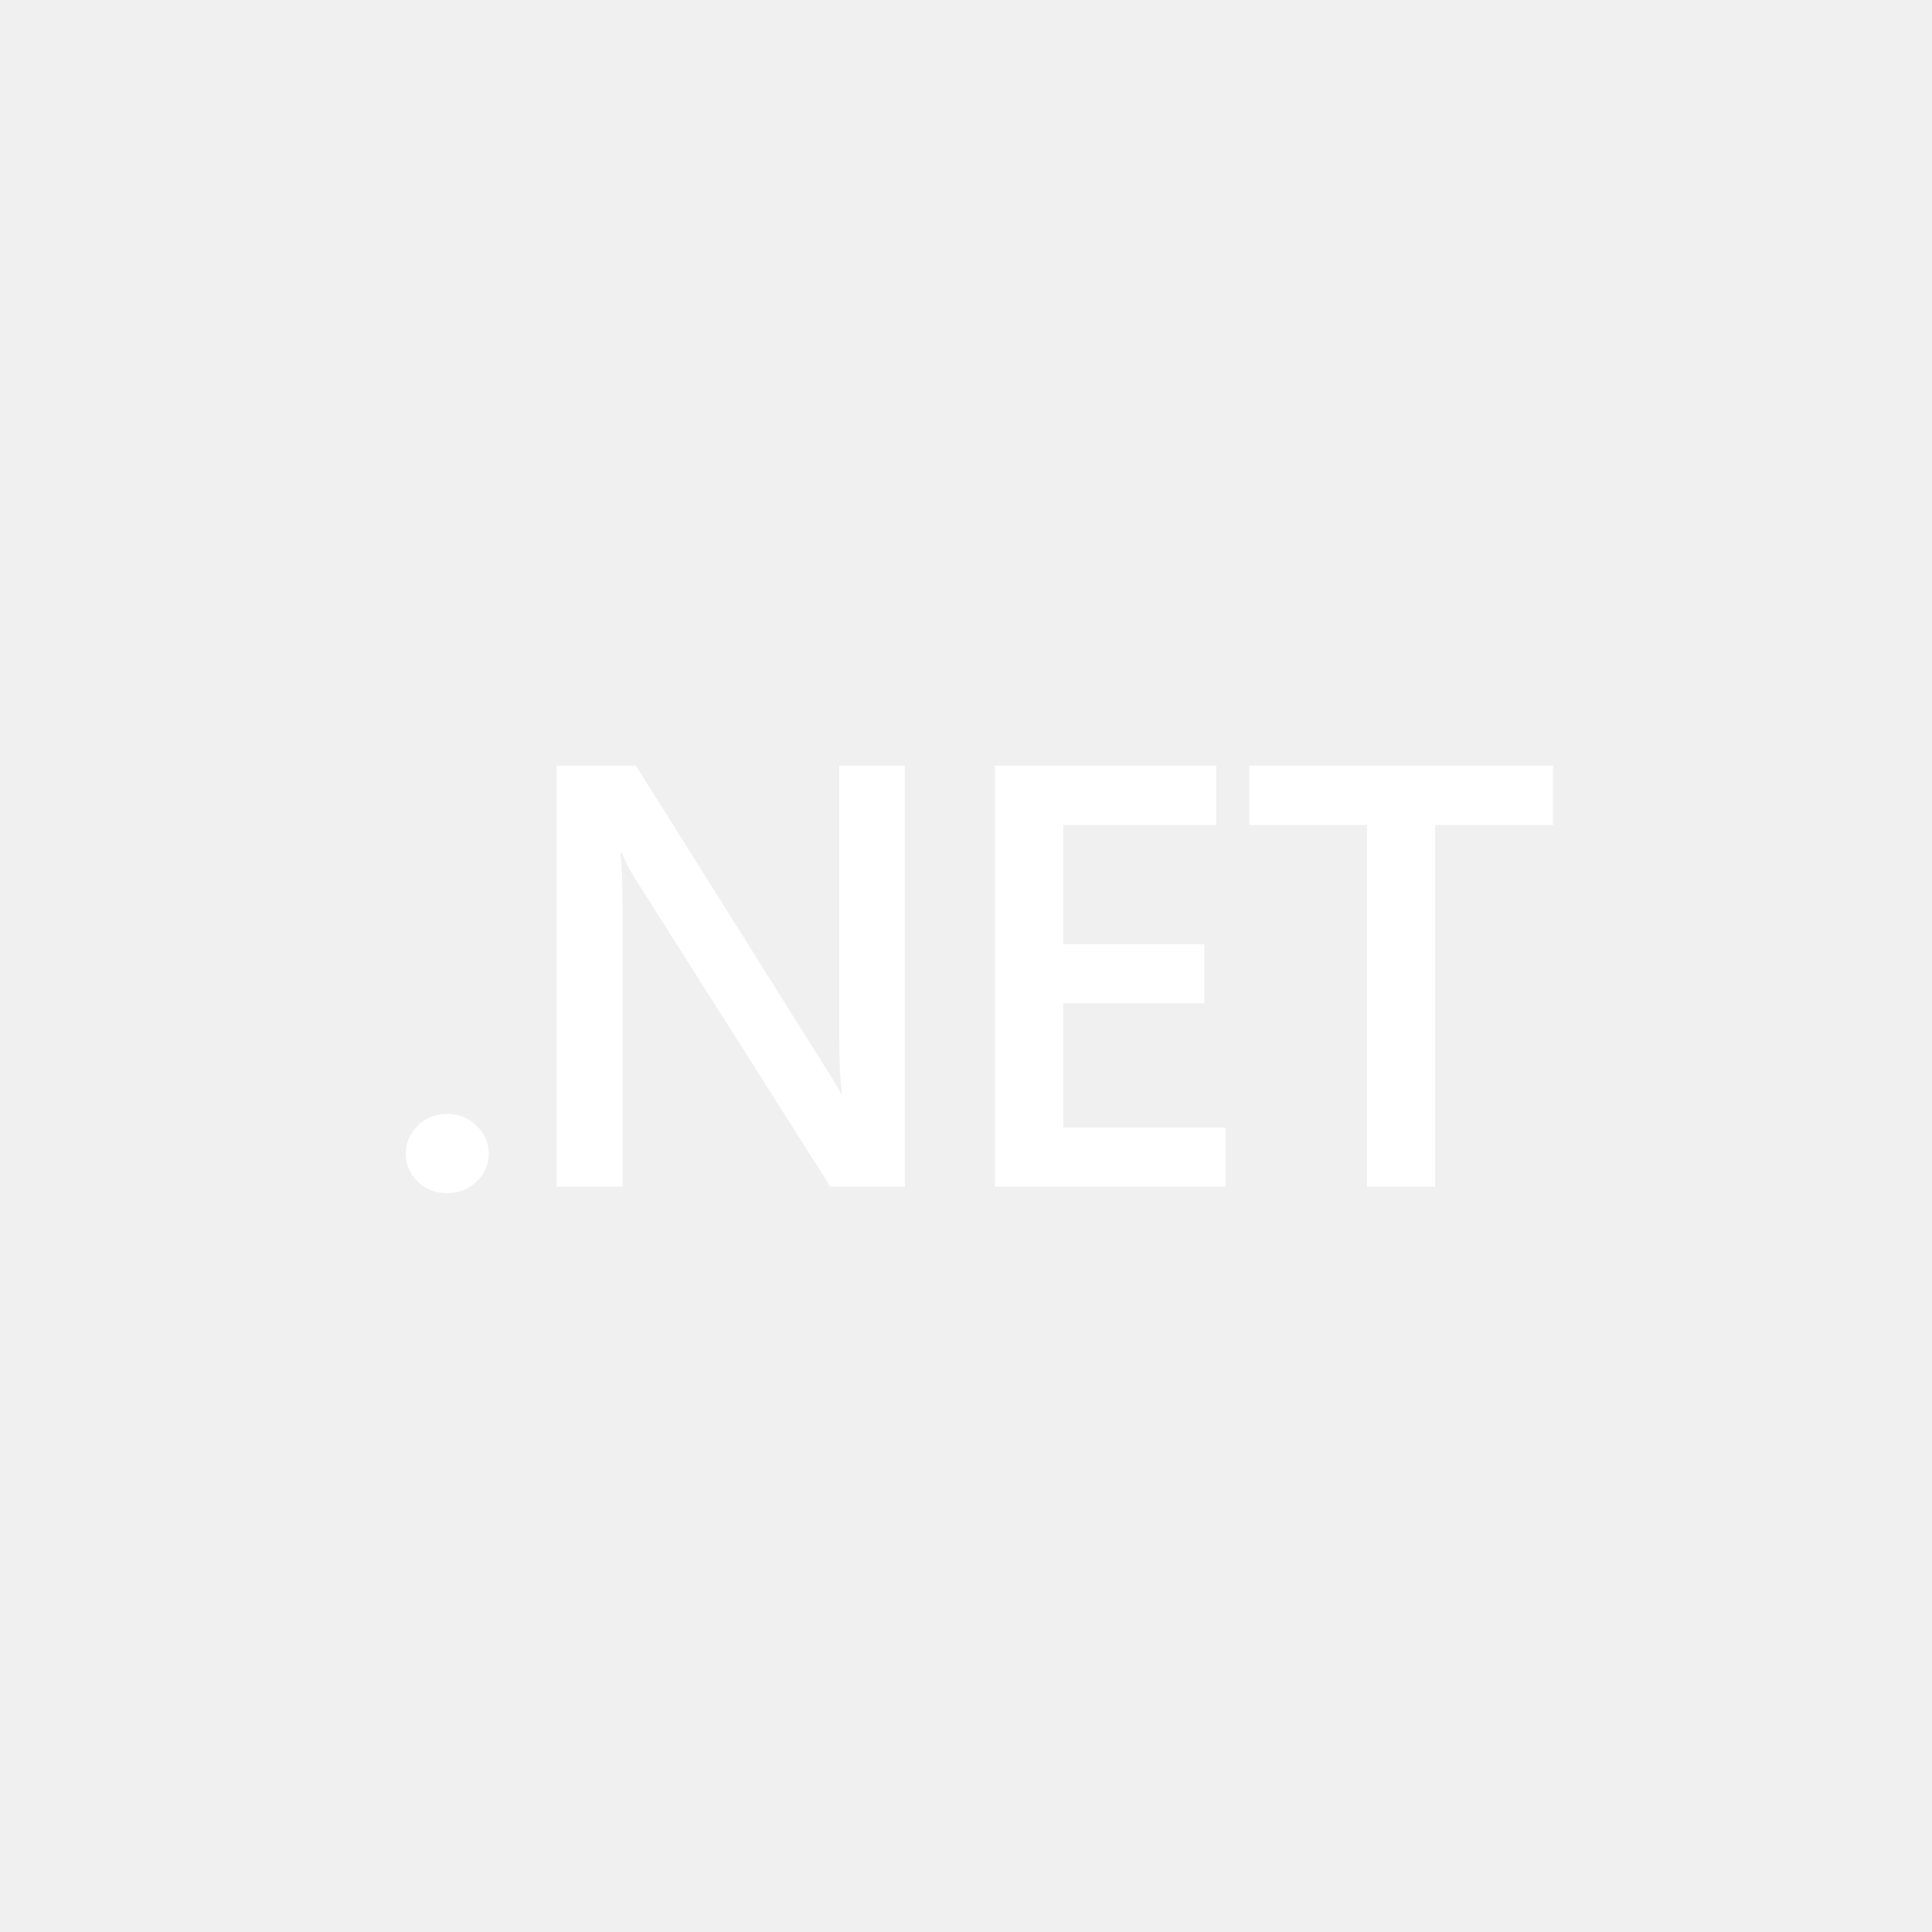
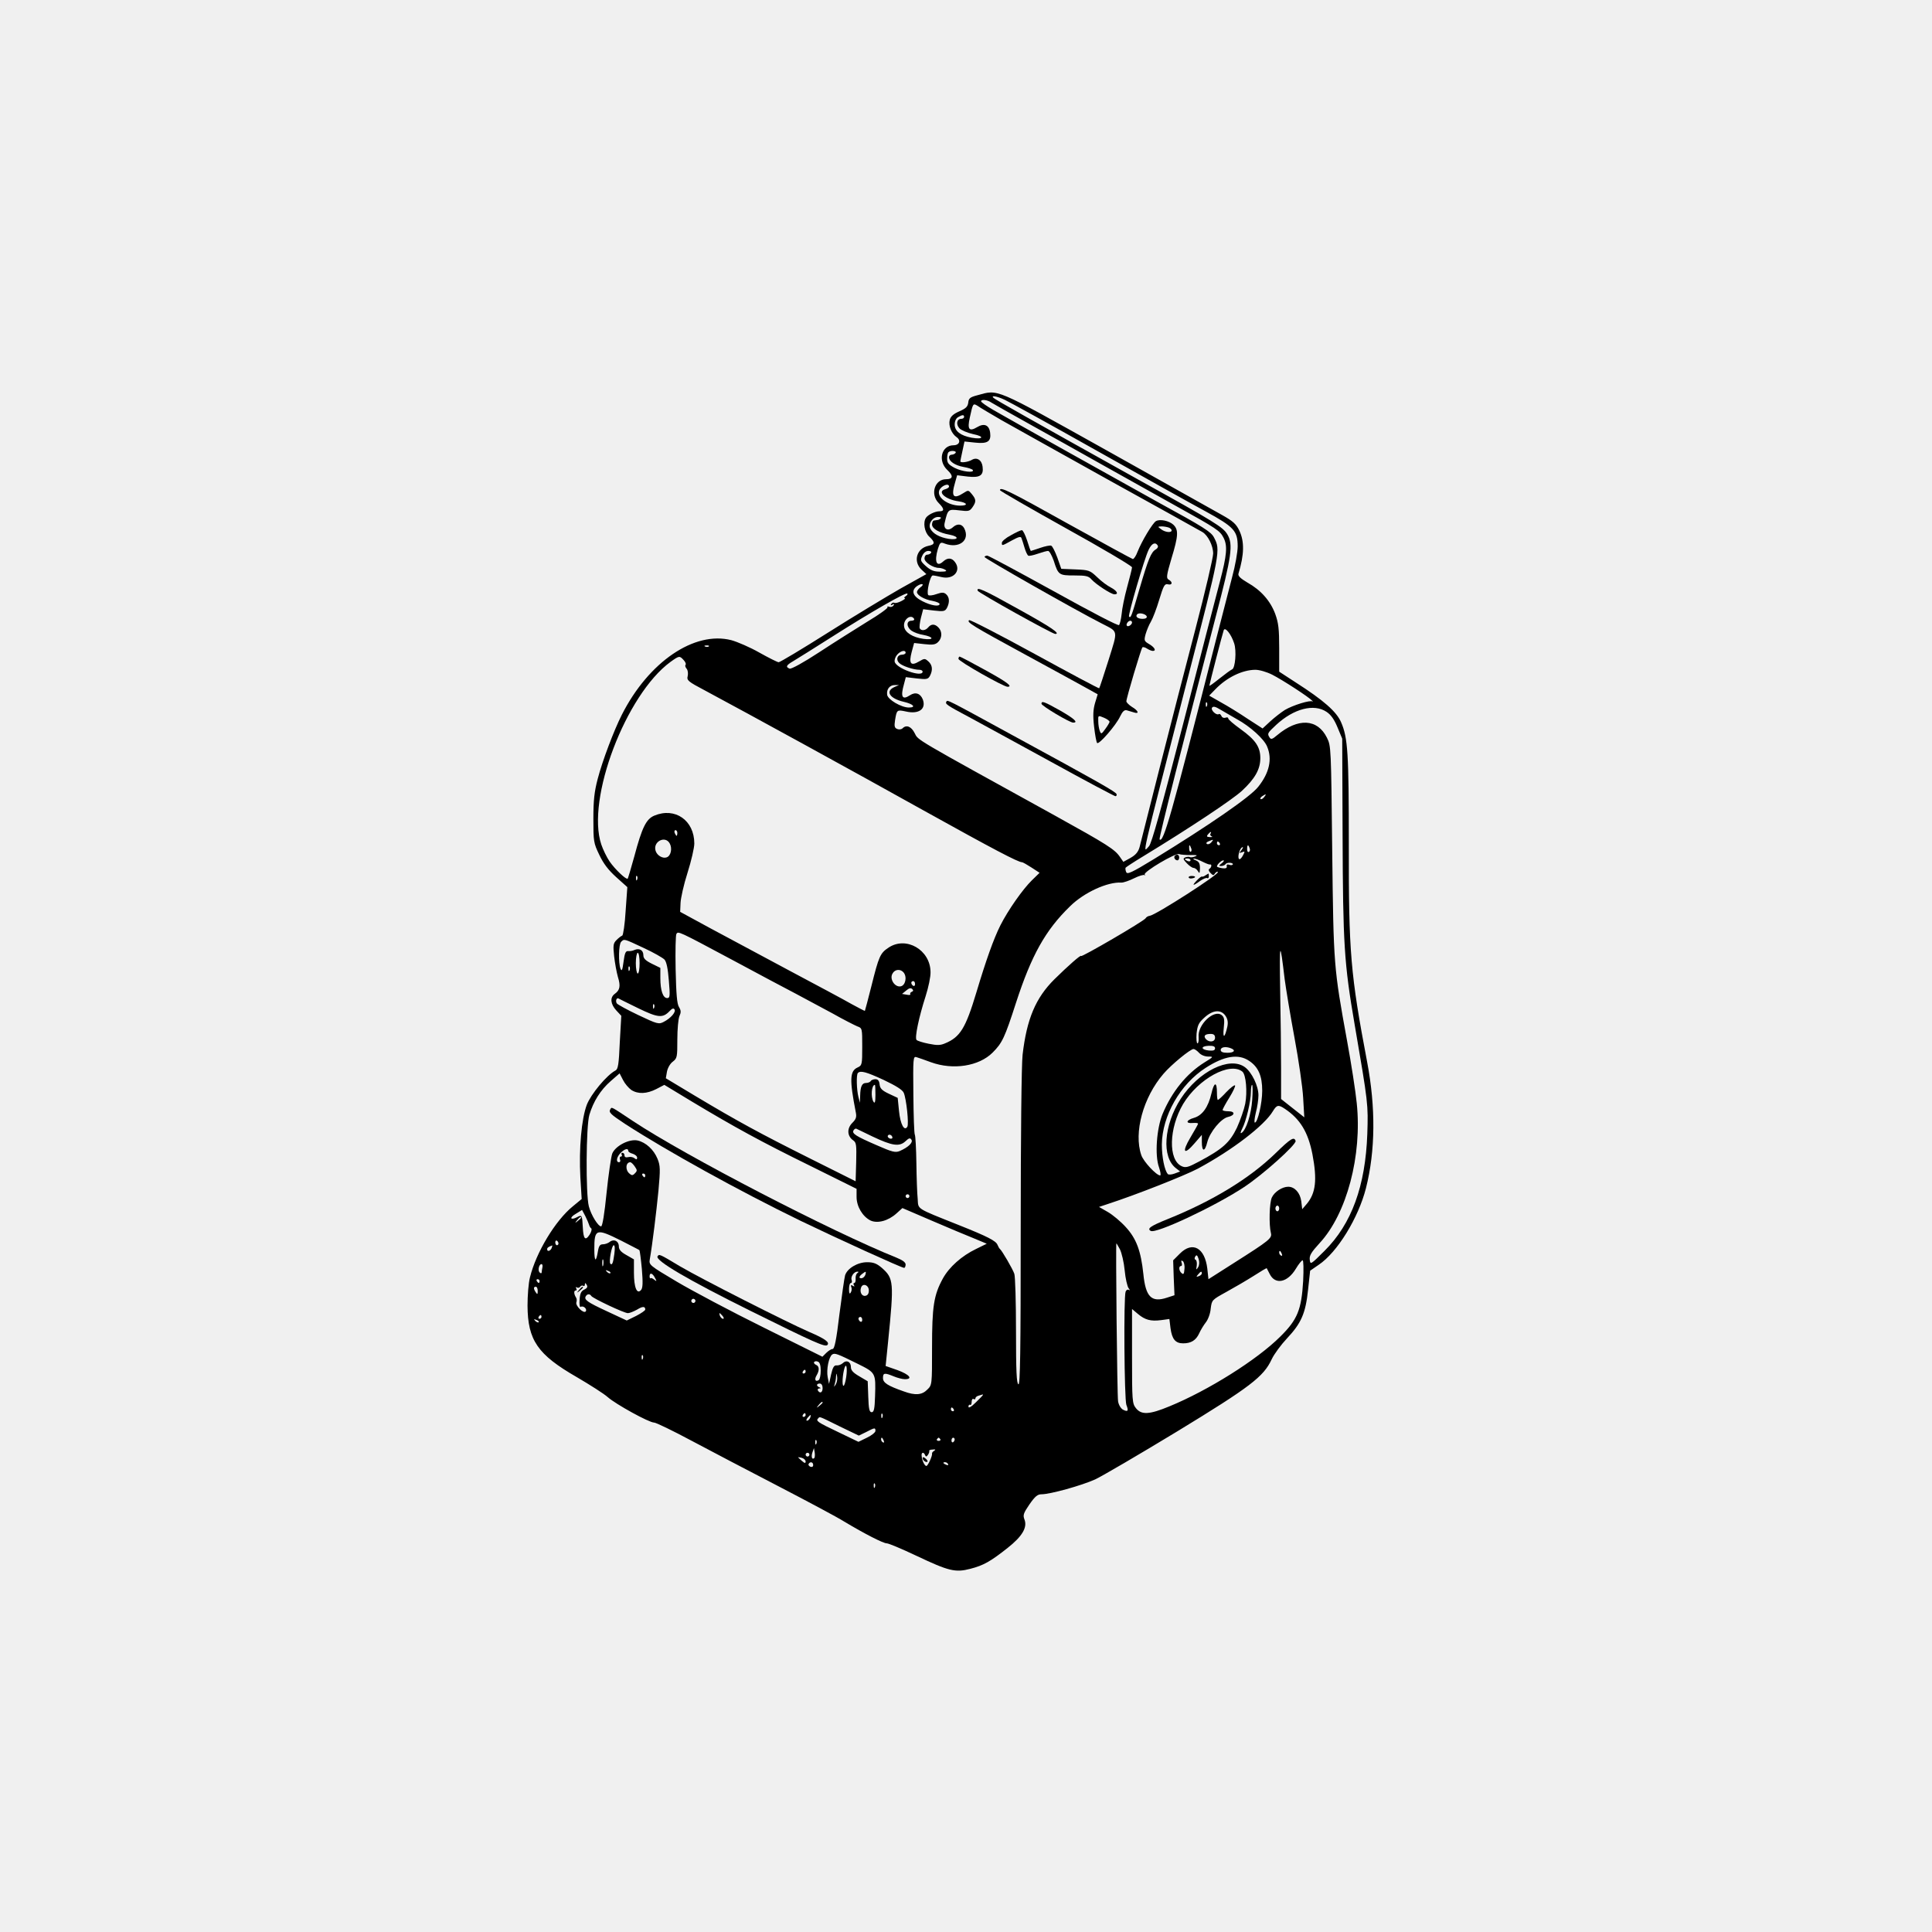
- <svg xmlns="http://www.w3.org/2000/svg" width="456" height="456" viewBox="0 0 456 456" version="1.1" xml:space="preserve" style="fill-rule:evenodd;clip-rule:evenodd;stroke-linejoin:round;stroke-miterlimit:2;">
-   <path d="m 105.5,281.609 c -2.703,0 -5.001,-0.9 -6.893,-2.702 -1.892,-1.848 -2.838,-4.042 -2.838,-6.582 0,-2.587 0.946,-4.804 2.838,-6.652 1.892,-1.848 4.19,-2.772 6.893,-2.772 2.748,0 5.068,0.924 6.96,2.772 1.937,1.848 2.906,4.064 2.906,6.652 0,2.54 -0.968,4.734 -2.906,6.582 -1.892,1.802 -4.212,2.702 -6.96,2.702 z" style="fill:#ffffff;fill-rule:nonzero;stroke-width:0.838" />
-   <path d="M 213.561,280.084 H 195.99 L 149.7,207.054 c -1.171,-1.848 -2.14,-3.765 -2.906,-5.751 h -0.406 c 0.361,2.125 0.541,6.675 0.541,13.65 v 65.132 h -15.543 v -99.36 h 18.719 l 44.737,71.298 c 1.892,2.957 3.109,4.989 3.649,6.098 h 0.27 c -0.45,-2.632 -0.676,-7.09 -0.676,-13.373 v -64.023 h 15.476 z" style="fill:#ffffff;fill-rule:nonzero;stroke-width:0.838" />
-   <path d="m 289.251,280.084 h -54.401 v -99.36 h 52.238 v 13.997 h -36.154 v 28.131 h 33.316 v 13.927 h -33.316 v 29.378 h 38.316 z" style="fill:#ffffff;fill-rule:nonzero;stroke-width:0.838" />
-   <path d="M 366.565,194.721 H 338.722 v 85.363 h -16.084 v -85.363 h -27.775 v -13.997 h 71.701 z" style="fill:#ffffff;fill-rule:nonzero;stroke-width:0.838" />
+ <svg xmlns="http://www.w3.org/2000/svg" version="1.0" width="1024pt" height="1024pt" viewBox="0 0 1024 1024" preserveAspectRatio="xMidYMid meet">
+   <g transform="translate(0,1024) scale(0.1,-0.1)" fill="#000000" stroke="none">
+     <path d="M5180 8145 c-38 -10 -46 -16 -48 -39 -3 -22 -13 -31 -47 -46 -32 -14 -46 -27 -51 -45 -8 -31 9 -73 36 -92 25 -17 15 -43 -16 -43 -64 0 -85 -82 -33 -131 33 -31 31 -49 -7 -49 -60 0 -85 -80 -39 -126 30 -30 32 -44 4 -44 -23 0 -60 -18 -71 -34 -17 -25 -8 -77 17 -100 32 -30 32 -42 -4 -49 -63 -13 -83 -83 -36 -127 l25 -23 -138 -77 c-75 -43 -249 -148 -385 -234 -136 -86 -253 -156 -260 -156 -6 0 -52 23 -102 51 -49 28 -116 57 -149 66 -196 50 -438 -115 -580 -395 -42 -83 -103 -244 -128 -340 -18 -69 -23 -113 -23 -212 0 -119 1 -128 31 -190 22 -47 48 -81 90 -119 l59 -53 -9 -126 c-4 -70 -13 -129 -18 -131 -6 -2 -19 -12 -30 -23 -18 -18 -19 -28 -13 -86 4 -36 13 -85 20 -110 15 -48 11 -70 -17 -90 -26 -19 -22 -54 8 -87 l27 -29 -8 -140 c-5 -117 -9 -143 -23 -150 -46 -24 -130 -125 -152 -182 -28 -75 -42 -231 -34 -384 l7 -115 -46 -38 c-94 -76 -196 -246 -228 -377 -8 -30 -13 -98 -13 -150 1 -184 54 -260 261 -379 70 -41 144 -88 164 -106 43 -38 219 -135 246 -135 10 0 99 -43 198 -96 99 -53 306 -161 460 -241 154 -80 312 -164 350 -188 107 -64 206 -115 225 -115 10 0 79 -29 155 -65 173 -82 208 -91 288 -70 70 18 107 39 198 111 77 61 105 108 89 150 -9 23 -6 33 26 80 30 43 43 54 64 54 46 0 212 46 285 79 38 18 233 132 434 254 389 237 458 290 501 382 13 28 50 78 82 112 75 80 98 132 111 257 l11 101 45 31 c99 66 211 249 251 407 50 198 52 427 6 669 -88 464 -98 581 -97 1153 0 482 -5 565 -41 647 -24 56 -92 116 -242 212 l-86 56 0 125 c0 102 -4 134 -21 181 -26 70 -77 127 -147 166 -37 22 -51 35 -48 47 31 102 32 171 5 228 -17 36 -34 51 -93 84 -39 22 -316 177 -616 345 -597 333 -566 320 -680 289z m145 -24 c22 -10 240 -130 485 -268 245 -138 505 -283 579 -323 152 -83 171 -104 171 -186 0 -29 -13 -103 -30 -165 -16 -63 -55 -213 -86 -334 -238 -937 -278 -1075 -298 -1054 -5 5 130 537 296 1174 87 331 95 389 63 443 -23 38 -60 62 -470 289 -583 325 -760 425 -769 434 -16 15 16 10 59 -10z m-70 -15 c11 -7 101 -58 200 -113 99 -55 275 -153 390 -218 116 -65 291 -163 390 -218 215 -119 231 -130 250 -167 22 -43 18 -91 -20 -235 -19 -71 -107 -411 -195 -755 -117 -453 -166 -630 -180 -645 -33 -33 -53 -116 201 874 179 695 179 694 143 763 -15 29 -54 54 -294 185 -204 113 -798 445 -875 490 -36 21 -65 41 -65 46 0 12 34 8 55 -7z m55 -94 c58 -33 317 -177 575 -321 259 -143 478 -265 488 -271 29 -17 57 -72 57 -114 0 -21 -42 -201 -94 -400 -52 -198 -138 -532 -191 -741 -53 -209 -100 -396 -105 -415 -7 -25 -20 -41 -48 -57 l-38 -21 -18 26 c-27 40 -66 65 -346 220 -754 416 -722 397 -742 436 -18 36 -44 46 -64 26 -6 -6 -19 -8 -28 -4 -15 6 -17 14 -12 47 9 55 10 56 57 46 69 -16 109 13 90 64 -13 32 -39 41 -68 22 -41 -27 -51 -9 -32 58 l10 38 59 -7 c52 -6 59 -4 69 14 16 31 13 57 -8 76 -19 17 -21 17 -50 0 -44 -26 -55 -11 -39 50 l13 48 54 -6 c43 -5 58 -3 72 10 23 21 24 57 3 78 -19 20 -38 20 -54 1 -14 -17 -36 -20 -45 -6 -3 6 0 31 6 56 l12 46 57 -7 c52 -6 59 -4 69 14 15 29 14 57 -5 73 -12 10 -22 10 -51 0 -19 -7 -39 -9 -43 -5 -11 12 10 104 24 104 6 0 28 -4 48 -9 61 -14 103 33 71 78 -17 25 -40 27 -64 5 -35 -32 -48 -1 -28 67 11 34 14 37 36 28 77 -29 137 18 103 82 -13 23 -37 25 -60 4 -26 -23 -51 -9 -43 24 17 72 18 73 77 66 49 -6 55 -5 70 16 21 30 20 42 -3 70 -18 22 -19 22 -44 6 -54 -35 -67 -19 -45 55 l11 39 57 -7 c64 -7 84 6 78 52 -4 36 -31 53 -58 36 -19 -11 -60 -17 -60 -7 0 2 5 27 11 54 l11 51 57 -6 c65 -7 85 6 79 52 -5 41 -31 53 -69 30 -42 -25 -53 -12 -39 50 17 78 17 78 43 62 12 -9 69 -42 127 -76z m-200 18 c0 -5 -7 -10 -15 -10 -24 0 -29 -29 -10 -50 9 -10 42 -24 73 -31 62 -12 54 -30 -8 -19 -59 11 -90 35 -90 70 0 17 7 33 18 39 22 13 32 14 32 1z m-45 -190 c-3 -5 -13 -10 -21 -10 -8 0 -14 -6 -14 -13 0 -23 33 -44 77 -52 24 -4 45 -11 49 -16 10 -17 -57 -9 -96 11 -32 17 -40 26 -40 49 0 15 3 31 7 34 10 11 45 8 38 -3z m-35 -179 c0 -5 -9 -11 -20 -14 -46 -12 1 -55 70 -64 47 -7 54 -23 10 -23 -65 0 -125 43 -112 80 9 25 52 43 52 21z m-44 -168 c-4 -5 -12 -9 -17 -9 -5 -1 -13 -2 -19 -3 -5 0 -10 -10 -10 -21 0 -22 37 -44 93 -54 53 -10 48 -30 -5 -22 -48 8 -83 27 -97 54 -13 25 12 62 41 62 12 0 18 -3 14 -7z m-51 -183 c-3 -5 -13 -10 -21 -10 -8 0 -14 -9 -14 -20 0 -20 45 -50 77 -50 10 0 25 -5 33 -10 11 -7 4 -10 -27 -10 -33 0 -50 7 -75 29 -29 26 -31 31 -20 55 7 16 20 26 32 26 12 0 18 -4 15 -10z m-58 -184 c-9 -7 -17 -18 -17 -24 0 -17 40 -40 83 -47 20 -4 37 -11 37 -16 0 -16 -45 -9 -90 14 -53 26 -63 57 -29 81 27 18 42 10 16 -8z m-77 -46 c-8 -6 -10 -10 -5 -10 6 -1 -2 -8 -18 -16 -15 -8 -32 -12 -37 -9 -5 3 -12 0 -16 -6 -5 -8 -3 -9 6 -4 9 6 11 4 6 -4 -5 -7 -15 -10 -23 -7 -8 3 -12 2 -9 -3 3 -4 -45 -39 -107 -76 -61 -38 -176 -110 -255 -162 -84 -55 -148 -90 -157 -87 -22 9 -18 18 18 39 17 10 113 70 212 133 198 126 386 234 394 226 3 -3 -1 -9 -9 -14z m45 -120 c3 -5 -3 -10 -14 -10 -29 0 -27 -35 2 -54 12 -8 39 -18 60 -21 58 -11 59 -29 1 -21 -57 8 -98 34 -102 65 -6 37 36 69 53 41z m1696 -129 c14 -40 6 -134 -11 -139 -7 -3 -36 -24 -66 -48 -30 -24 -54 -42 -54 -38 0 7 69 274 76 294 7 19 39 -20 55 -69z m-2784 -17 c-3 -3 -12 -4 -19 -1 -8 3 -5 6 6 6 11 1 17 -2 13 -5z m1043 -34 c0 -5 -9 -10 -19 -10 -25 0 -34 -26 -15 -44 15 -16 76 -36 107 -36 9 0 17 -4 17 -10 0 -33 -142 18 -148 53 -2 10 4 27 14 38 18 20 44 26 44 9z m-1177 -38 c10 -10 14 -22 11 -25 -4 -4 -2 -13 5 -21 7 -8 9 -25 6 -39 -6 -23 1 -29 92 -77 237 -127 790 -430 1159 -636 369 -205 500 -274 521 -274 4 0 27 -13 50 -28 l43 -28 -41 -40 c-49 -48 -126 -158 -167 -239 -36 -72 -76 -185 -127 -355 -57 -190 -86 -237 -166 -270 -25 -11 -43 -11 -87 -2 -31 6 -59 15 -64 20 -11 11 12 120 48 232 15 47 27 104 26 128 -1 118 -130 192 -223 129 -44 -29 -51 -46 -90 -202 -18 -72 -34 -131 -35 -133 0 -1 -32 15 -70 36 -38 22 -186 101 -329 177 -143 77 -332 178 -420 225 l-160 87 2 47 c1 25 17 98 37 160 20 63 36 133 36 155 0 123 -102 194 -212 148 -43 -18 -65 -62 -106 -216 -17 -62 -33 -115 -35 -118 -8 -7 -67 49 -96 91 -15 22 -35 63 -44 90 -81 240 130 795 367 968 46 33 48 33 69 10z m3120 -78 c55 -28 195 -119 212 -138 6 -6 6 -8 2 -4 -12 9 -105 -20 -147 -45 -19 -12 -54 -39 -77 -60 l-41 -38 -79 51 c-43 29 -106 68 -141 87 l-63 36 33 34 c60 62 141 102 211 103 22 0 60 -11 90 -26z m-1999 -64 c-54 -22 -31 -62 47 -80 51 -12 66 -30 26 -30 -40 0 -112 42 -115 68 -4 29 14 52 42 51 l21 0 -21 -9z m1653 -102 c-3 -8 -6 -5 -6 6 -1 11 2 17 5 13 3 -3 4 -12 1 -19z m159 -70 c70 -38 144 -105 160 -145 28 -66 12 -139 -47 -213 -41 -53 -262 -205 -554 -384 -118 -72 -141 -82 -146 -68 -4 9 -5 20 -3 23 2 3 43 30 91 59 253 154 472 300 525 348 70 65 98 115 98 174 0 59 -26 97 -104 153 -36 26 -66 51 -66 57 0 6 -7 7 -15 4 -9 -3 -18 1 -21 9 -4 8 -9 13 -14 10 -13 -8 -44 21 -36 34 6 9 18 6 44 -10 21 -12 60 -35 88 -51z m475 39 c24 -16 41 -41 58 -82 l25 -60 2 -510 c2 -578 8 -680 64 -1006 72 -419 72 -422 67 -579 -10 -276 -83 -477 -227 -620 -73 -73 -75 -74 -78 -47 -3 22 8 40 52 88 144 155 226 464 197 742 -6 61 -29 210 -51 329 -71 390 -72 398 -79 1008 -6 548 -6 556 -28 600 -50 101 -153 106 -263 14 -26 -22 -33 -25 -41 -13 -13 21 -12 23 35 67 93 86 200 114 267 69z m-331 -452 c-7 -9 -15 -13 -19 -10 -3 3 1 10 9 15 21 14 24 12 10 -5z m-3110 -190 c0 -8 -2 -15 -4 -15 -2 0 -6 7 -10 15 -3 8 -1 15 4 15 6 0 10 -7 10 -15z m2826 -4 c-4 -5 0 -11 6 -14 7 -3 3 -4 -9 -4 -17 1 -19 4 -11 14 12 15 22 18 14 4z m-2866 -52 c14 -26 6 -65 -16 -73 -21 -8 -51 9 -59 34 -16 49 51 84 75 39z m2870 6 c-7 -8 -17 -12 -23 -8 -6 4 -3 9 9 14 27 11 28 11 14 -6z m45 -5 c3 -5 1 -10 -4 -10 -6 0 -11 5 -11 10 0 6 2 10 4 10 3 0 8 -4 11 -10z m-152 -25 c4 -8 3 -16 -1 -19 -4 -3 -9 4 -9 15 -2 23 3 25 10 4z m310 0 c4 -8 2 -17 -3 -20 -6 -4 -10 3 -10 14 0 25 6 27 13 6z m-44 -12 c-12 -15 -12 -16 4 -10 15 6 16 4 7 -13 -15 -29 -27 -32 -26 -7 2 23 13 47 23 47 3 0 -1 -8 -8 -17z m-269 -25 c33 1 40 -1 25 -7 -11 -5 -24 -6 -28 -4 -4 3 -15 2 -24 -1 -14 -6 -13 -10 7 -31 13 -14 29 -25 36 -25 7 0 18 -8 23 -17 9 -15 10 -12 11 15 0 25 -5 35 -22 42 -13 5 -17 9 -10 9 7 1 27 -7 45 -16 18 -9 35 -16 40 -15 11 3 9 -16 -3 -23 -6 -4 -4 -12 6 -22 13 -14 17 -14 24 -2 5 7 12 11 15 7 10 -10 -328 -227 -361 -232 -9 -1 -19 -7 -22 -13 -10 -16 -342 -209 -342 -200 0 9 -71 -54 -141 -123 -100 -99 -147 -211 -169 -400 -6 -49 -10 -441 -10 -918 0 -663 -3 -833 -12 -829 -10 3 -13 69 -13 283 0 153 -4 290 -9 303 -9 26 -65 122 -76 131 -4 3 -9 13 -13 22 -8 21 -52 44 -208 106 -228 91 -211 81 -215 137 -3 28 -6 113 -7 190 -1 77 -5 145 -8 150 -4 6 -7 102 -8 214 -2 193 -1 203 16 198 10 -3 45 -15 77 -27 118 -43 255 -21 327 51 51 51 64 78 124 264 82 252 156 385 287 512 74 73 199 130 272 125 11 0 41 10 67 23 26 13 51 20 55 17 4 -4 5 -2 1 3 -7 14 164 116 183 108 8 -3 35 -5 60 -5z m0 -28 c0 -5 -7 -7 -15 -4 -8 4 -15 8 -15 10 0 2 7 4 15 4 8 0 15 -4 15 -10z m166 -15 c-17 -13 -17 -15 -4 -15 9 0 19 4 23 9 3 6 14 9 25 8 10 -1 17 -5 14 -9 -3 -4 -11 -5 -20 -1 -9 3 -14 0 -12 -8 2 -10 -5 -13 -22 -11 -14 2 -27 6 -29 8 -6 6 21 34 33 34 6 0 2 -7 -8 -15z m-3099 -87 c-3 -8 -6 -5 -6 6 -1 11 2 17 5 13 3 -3 4 -12 1 -19z m503 -425 c140 -75 293 -157 340 -181 47 -25 133 -71 192 -103 58 -33 118 -63 132 -69 26 -9 26 -11 26 -108 0 -95 -1 -99 -25 -110 -41 -19 -43 -64 -9 -238 5 -25 1 -36 -19 -56 -29 -29 -27 -70 5 -92 17 -12 18 -24 16 -115 l-3 -102 -240 120 c-264 132 -384 197 -613 334 l-153 92 6 35 c4 20 17 43 31 53 23 18 24 24 24 117 0 55 5 110 11 124 9 20 9 30 -2 48 -11 17 -15 69 -18 200 -2 97 0 182 4 188 10 15 7 17 295 -137z m-469 63 c52 -24 101 -52 111 -62 11 -13 18 -48 23 -111 7 -83 6 -93 -9 -93 -22 0 -36 40 -36 106 l0 54 -45 22 c-34 17 -45 28 -45 45 0 27 -21 39 -47 28 -10 -5 -25 -7 -34 -6 -13 1 -18 -11 -24 -56 -6 -44 -9 -53 -16 -38 -12 31 -10 130 3 143 17 17 14 17 119 -32z m3398 -166 c7 -52 30 -192 52 -310 22 -118 43 -262 46 -319 l6 -103 -61 48 -62 49 0 161 c0 88 -2 277 -5 420 -4 258 -1 265 24 54z m-3419 85 c0 -30 -4 -55 -10 -55 -5 0 -10 25 -10 55 0 30 5 55 10 55 6 0 10 -25 10 -55z m-53 -37 c-3 -8 -6 -5 -6 6 -1 11 2 17 5 13 3 -3 4 -12 1 -19z m1452 -12 c20 -24 10 -70 -16 -74 -31 -5 -59 39 -43 67 12 24 42 27 59 7z m61 -62 c0 -8 -4 -12 -10 -9 -5 3 -10 10 -10 16 0 5 5 9 10 9 6 0 10 -7 10 -16z m-18 -41 c-6 -3 -10 -8 -7 -12 2 -5 -7 -6 -20 -3 l-24 4 22 18 c15 13 25 15 32 8 7 -7 6 -12 -3 -15z m-1449 -87 c105 -51 130 -53 166 -15 13 14 21 17 26 9 9 -14 -20 -47 -57 -66 -26 -14 -34 -12 -135 36 -59 28 -110 56 -114 62 -8 13 -1 31 9 26 4 -2 51 -26 105 -52z m84 2 c-3 -8 -6 -5 -6 6 -1 11 2 17 5 13 3 -3 4 -12 1 -19z m3029 -43 c11 -17 14 -34 9 -57 -13 -60 -25 -65 -19 -8 5 45 3 58 -10 69 -41 34 -130 -51 -123 -116 1 -18 -1 -33 -6 -33 -5 0 -7 23 -5 52 5 44 11 57 42 85 45 41 88 44 112 8z m-56 -115 c0 -23 -31 -27 -49 -7 -14 17 -4 27 26 27 16 0 23 -6 23 -20z m0 -56 c0 -11 -9 -14 -32 -12 -43 4 -46 23 -3 25 25 1 35 -3 35 -13z m84 0 c28 -11 17 -24 -19 -24 -24 0 -35 5 -35 15 0 15 26 20 54 9z m-169 -24 c11 -12 31 -20 49 -20 29 0 29 -1 -20 -31 -96 -60 -173 -156 -222 -273 -32 -78 -42 -220 -19 -283 8 -24 11 -43 6 -43 -20 0 -89 74 -100 108 -41 119 10 306 118 431 41 48 142 131 159 131 6 0 19 -9 29 -20z m266 -43 c48 -32 69 -79 69 -158 0 -66 -24 -169 -39 -169 -4 0 -2 23 5 52 8 29 14 71 14 93 0 49 -35 122 -72 149 -81 59 -245 -22 -340 -168 -90 -140 -102 -309 -25 -368 l22 -17 -29 -11 c-16 -6 -32 -7 -36 -3 -18 19 -32 92 -32 157 2 153 98 320 232 406 99 64 174 76 231 37z m-36 -57 c19 -16 27 -107 15 -170 -6 -30 -26 -87 -44 -127 -38 -79 -76 -113 -200 -179 -58 -31 -72 -35 -93 -25 -72 33 -68 201 8 330 80 133 248 225 314 171z m-1901 -44 c65 -31 99 -52 106 -68 14 -32 28 -165 19 -180 -16 -26 -37 13 -44 83 l-7 70 -47 22 c-36 17 -47 28 -49 50 -2 19 -9 27 -22 27 -10 0 -22 -4 -25 -10 -3 -5 -14 -10 -25 -10 -21 0 -30 -18 -31 -68 l-1 -37 -8 30 c-10 39 -12 120 -3 128 14 14 44 6 137 -37z m-1338 -53 c36 -23 82 -21 133 5 l42 22 147 -89 c225 -135 365 -212 630 -342 l242 -120 0 -43 c0 -51 32 -104 74 -125 37 -17 94 -2 138 38 l31 28 156 -67 c86 -37 186 -79 224 -94 l67 -28 -57 -28 c-75 -36 -142 -95 -176 -157 -48 -88 -57 -148 -57 -366 0 -197 0 -198 -25 -222 -28 -29 -64 -32 -124 -10 -86 30 -111 46 -111 71 0 28 8 29 57 9 19 -8 46 -15 59 -15 45 0 24 25 -39 48 l-63 22 13 128 c32 318 30 336 -33 392 -27 23 -44 30 -78 30 -51 0 -106 -33 -117 -70 -4 -14 -17 -107 -30 -207 -16 -135 -26 -183 -36 -183 -7 0 -22 -9 -34 -21 l-20 -20 -312 155 c-172 85 -379 195 -460 243 -145 86 -148 89 -143 118 14 80 35 253 46 365 10 112 10 131 -5 168 -20 49 -62 87 -105 97 -44 10 -118 -28 -135 -69 -6 -17 -20 -111 -30 -208 -11 -111 -22 -178 -29 -178 -16 0 -53 60 -65 106 -17 64 -15 429 3 486 21 70 59 131 113 178 l47 41 18 -35 c10 -20 30 -43 44 -53z m1294 -25 c0 -38 -3 -49 -10 -38 -16 25 -11 90 7 90 2 0 3 -24 3 -52z m1997 -27 c-5 -77 -32 -161 -57 -176 -7 -4 -5 5 4 23 21 40 46 146 46 195 0 20 3 37 6 37 4 0 4 -35 1 -79z m173 -48 c81 -54 123 -123 146 -240 26 -136 18 -207 -30 -264 l-24 -28 -5 42 c-6 45 -35 77 -69 77 -32 0 -73 -27 -87 -57 -13 -28 -16 -144 -5 -188 7 -28 -7 -39 -196 -159 l-135 -86 -6 56 c-13 110 -78 147 -145 80 l-36 -36 3 -92 4 -93 -40 -13 c-82 -27 -113 4 -125 126 -13 122 -37 187 -93 248 -26 29 -69 65 -95 80 l-47 27 45 15 c148 48 407 150 479 188 184 99 353 229 398 305 20 33 29 35 63 12z m-2185 -147 c103 -49 142 -55 174 -25 19 18 25 19 32 8 9 -15 -17 -40 -63 -60 -23 -9 -39 -5 -121 31 -111 48 -133 62 -123 79 4 7 11 10 14 9 4 -2 43 -21 87 -42z m105 -6 c0 -5 -7 -7 -15 -4 -8 4 -12 10 -9 15 6 11 24 2 24 -11z m-1400 -70 c0 -5 11 -12 23 -15 13 -4 24 -13 24 -21 0 -10 -4 -11 -14 -3 -7 6 -22 9 -33 6 -13 -3 -20 0 -20 9 0 8 -5 14 -11 14 -5 0 -7 -4 -4 -10 3 -5 2 -10 -4 -10 -6 0 -8 -7 -5 -15 4 -8 1 -15 -5 -15 -18 0 -13 28 9 50 21 21 40 26 40 10z m34 -82 c14 -20 14 -24 1 -37 -11 -12 -17 -12 -29 -1 -23 19 -20 60 5 60 4 0 15 -10 23 -22z m56 -48 c0 -5 -2 -10 -4 -10 -3 0 -8 5 -11 10 -3 6 -1 10 4 10 6 0 11 -4 11 -10z m1400 -110 c0 -5 -4 -10 -10 -10 -5 0 -10 5 -10 10 0 6 5 10 10 10 6 0 10 -4 10 -10z m1960 -65 c0 -8 -4 -15 -10 -15 -5 0 -10 7 -10 15 0 8 5 15 10 15 6 0 10 -7 10 -15z m-3658 -86 c2 -8 7 -17 12 -20 4 -4 0 -19 -9 -33 -23 -35 -33 -23 -36 39 -3 63 -5 68 -30 54 -36 -19 -43 -3 -8 17 l34 21 17 -32 c9 -18 18 -39 20 -46z m-42 37 c0 -2 -8 -10 -17 -17 -16 -13 -17 -12 -4 4 13 16 21 21 21 13z m213 -122 c50 -26 94 -48 96 -50 2 -2 8 -47 13 -100 6 -72 5 -100 -4 -111 -22 -26 -38 13 -38 91 l0 71 -40 23 c-29 16 -40 29 -40 46 0 28 -26 41 -48 24 -8 -7 -25 -13 -36 -13 -16 0 -22 -8 -27 -38 -10 -60 -19 -55 -19 11 0 110 9 113 143 46z m-333 -15 c0 -5 -4 -9 -8 -9 -5 0 -9 7 -9 15 0 8 4 12 9 9 4 -3 8 -9 8 -15z m2976 -31 c9 -18 21 -68 25 -111 4 -43 14 -86 21 -95 7 -9 8 -13 2 -9 -7 4 -15 0 -18 -9 -11 -27 -7 -571 4 -600 13 -33 8 -39 -19 -25 -11 7 -22 25 -25 44 -5 30 -13 837 -9 837 1 0 10 -15 19 -32z m-3012 7 c-7 -16 -24 -21 -24 -6 0 8 7 13 27 20 1 1 0 -6 -3 -14z m332 -32 c-6 -47 -12 -61 -21 -51 -9 9 7 98 18 98 6 0 7 -18 3 -47z m3538 1 c3 -8 2 -12 -4 -9 -6 3 -10 10 -10 16 0 14 7 11 14 -7z m-444 -71 c-10 -16 -11 -14 -7 9 2 15 -1 29 -6 31 -6 2 -7 9 -2 17 7 11 11 8 18 -13 5 -17 4 -32 -3 -44z m-3153 10 c-3 -10 -5 -4 -5 12 0 17 2 24 5 18 2 -7 2 -21 0 -30z m3081 -18 c-2 -27 -5 -32 -15 -23 -15 12 -17 38 -3 38 5 0 6 7 3 17 -4 11 -3 14 6 9 6 -4 11 -23 9 -41z m629 -64 c-9 -153 -30 -205 -121 -295 -123 -123 -383 -286 -588 -370 -106 -44 -148 -46 -177 -10 -20 25 -21 39 -21 276 l0 250 31 -26 c38 -32 68 -40 123 -33 l44 6 6 -49 c8 -58 26 -80 67 -80 42 0 68 16 85 53 8 18 24 44 35 58 12 15 24 47 26 73 6 46 6 46 82 88 42 23 107 61 145 85 37 24 69 43 70 41 1 -2 8 -15 16 -31 29 -58 94 -45 138 28 15 25 31 45 36 45 5 0 6 -46 3 -109z m-4032 72 c-2 -10 -4 -22 -4 -27 -1 -6 -5 -6 -11 0 -11 11 -3 44 10 44 5 0 7 -8 5 -17z m360 -31 c-3 -3 -11 0 -18 7 -9 10 -8 11 6 5 10 -3 15 -9 12 -12z m1309 0 c-6 -4 -10 -17 -9 -29 1 -13 -2 -23 -7 -23 -5 0 -6 -5 -2 -12 5 -7 3 -8 -6 -3 -9 6 -12 4 -8 -7 4 -8 2 -21 -3 -29 -6 -10 -9 -4 -9 19 0 17 4 32 10 32 5 0 7 7 4 15 -7 17 12 45 30 45 8 0 8 -2 0 -8z m44 -4 c-4 -17 -20 -28 -31 -21 -4 3 0 11 10 19 22 17 24 17 21 2z m1782 3 c0 -5 -7 -12 -16 -15 -14 -5 -15 -4 -4 9 14 17 20 19 20 6z m-2899 -23 c11 -20 10 -21 -3 -11 -8 7 -17 11 -20 8 -2 -3 -5 2 -5 10 0 22 15 18 28 -7z m-611 -18 c0 -5 -2 -10 -4 -10 -3 0 -8 5 -11 10 -3 6 -1 10 4 10 6 0 11 -4 11 -10z m237 -45 c-17 -8 -23 -21 -25 -54 -2 -23 1 -41 5 -38 14 9 36 -10 28 -23 -10 -16 -57 29 -50 48 3 8 2 19 -2 25 -12 19 -12 37 -2 37 6 0 7 5 3 12 -4 6 -3 8 4 4 6 -3 13 -2 17 4 4 6 11 8 16 5 5 -4 9 0 9 7 0 10 3 9 9 -1 7 -11 4 -18 -12 -26z m1508 -5 c0 -16 -6 -26 -18 -28 -19 -4 -32 20 -23 44 9 25 41 13 41 -16z m-1755 -2 c0 -19 -2 -20 -10 -8 -13 19 -13 30 0 30 6 0 10 -10 10 -22z m284 -27 c9 -13 174 -91 194 -91 9 0 31 9 49 19 29 18 43 18 43 0 0 -5 -22 -20 -49 -34 l-49 -24 -105 49 c-106 49 -123 62 -112 80 8 13 22 13 29 1z m550 -32 c-3 -5 -10 -7 -15 -3 -5 3 -7 10 -3 15 3 5 10 7 15 3 5 -3 7 -10 3 -15z m146 -74 c7 -9 8 -15 2 -15 -5 0 -12 7 -16 15 -3 8 -4 15 -2 15 2 0 9 -7 16 -15z m-960 -5 c0 -5 -5 -10 -11 -10 -5 0 -7 5 -4 10 3 6 8 10 11 10 2 0 4 -4 4 -10z m1700 -16 c0 -8 -4 -12 -10 -9 -5 3 -10 10 -10 16 0 5 5 9 10 9 6 0 10 -7 10 -16z m-1715 -12 c-3 -3 -11 0 -18 7 -9 10 -8 11 6 5 10 -3 15 -9 12 -12z m1692 -221 c95 -47 95 -48 91 -171 -2 -68 -6 -85 -18 -85 -12 0 -16 17 -18 82 l-3 82 -44 26 c-33 19 -45 32 -45 49 0 29 -24 40 -43 21 -8 -7 -22 -13 -32 -12 -14 2 -21 -9 -30 -48 l-11 -50 -7 35 c-8 41 6 109 24 121 14 9 27 4 136 -50z m-1140 27 c-3 -8 -6 -5 -6 6 -1 11 2 17 5 13 3 -3 4 -12 1 -19z m943 -63 c0 -24 -5 -47 -11 -50 -17 -11 -24 4 -11 25 16 27 15 49 -3 56 -8 4 -13 10 -10 15 3 4 12 6 20 2 10 -3 15 -20 15 -48z m135 -34 c-4 -28 -11 -49 -15 -46 -8 5 -4 61 6 94 10 31 16 -1 9 -48z m-215 29 c0 -5 -5 -10 -11 -10 -5 0 -7 5 -4 10 3 6 8 10 11 10 2 0 4 -4 4 -10z m160 -67 c-11 -17 -11 -17 -6 0 3 10 7 28 7 40 2 22 2 22 6 0 2 -12 -1 -30 -7 -40z m-70 -20 c0 -24 -14 -31 -25 -13 -3 6 0 10 7 11 10 0 10 2 1 6 -18 7 -16 20 2 20 9 0 15 -10 15 -24z m850 -36 c0 -2 -17 -20 -38 -40 -24 -24 -39 -32 -39 -23 0 8 4 13 9 10 4 -3 8 4 8 16 0 12 5 18 10 15 6 -3 10 -2 10 4 0 5 8 12 18 14 9 3 18 5 20 6 1 0 2 0 2 -2z m-850 -41 c0 -2 -8 -10 -17 -17 -16 -13 -17 -12 -4 4 13 16 21 21 21 13z m695 -36 c3 -5 1 -10 -4 -10 -6 0 -11 5 -11 10 0 6 2 10 4 10 3 0 8 -4 11 -10z m-785 -30 c0 -5 -5 -10 -11 -10 -5 0 -7 5 -4 10 3 6 8 10 11 10 2 0 4 -4 4 -10z m407 -12 c-3 -8 -6 -5 -6 6 -1 11 2 17 5 13 3 -3 4 -12 1 -19z m-383 -3 c-4 -8 -11 -15 -16 -15 -6 0 -5 6 2 15 7 8 14 15 16 15 2 0 1 -7 -2 -15z m156 -45 l102 -49 39 19 c46 24 49 24 49 6 0 -8 -20 -24 -45 -36 l-45 -22 -110 53 c-107 51 -118 58 -103 72 9 9 0 13 113 -43z m234 -76 c3 -8 2 -12 -4 -9 -6 3 -10 10 -10 16 0 14 7 11 14 -7z m300 8 c3 -5 -1 -9 -9 -9 -8 0 -12 4 -9 9 3 4 7 8 9 8 2 0 6 -4 9 -8z m76 -1 c0 -6 -4 -12 -8 -15 -5 -3 -9 1 -9 9 0 8 4 15 9 15 4 0 8 -4 8 -9z m-733 -23 c-3 -8 -6 -5 -6 6 -1 11 2 17 5 13 3 -3 4 -12 1 -19z m-11 -76 c-12 -11 -18 7 -10 30 l8 23 4 -23 c2 -13 1 -26 -2 -30z m636 39 c-8 -5 -13 -11 -12 -15 3 -11 -22 -66 -30 -66 -9 0 -23 28 -25 53 -3 20 11 23 18 5 4 -10 8 -10 16 2 5 8 8 17 6 20 -2 3 6 7 18 7 15 2 18 0 9 -6z m-662 -21 c0 -5 -4 -10 -10 -10 -5 0 -10 5 -10 10 0 6 5 10 10 10 6 0 10 -4 10 -10z m-20 -36 c0 -11 -5 -10 -20 3 -11 10 -20 18 -20 19 0 1 9 0 20 -3 11 -3 20 -12 20 -19z m40 -19 c0 -9 -6 -12 -15 -9 -8 4 -12 10 -9 15 8 14 24 10 24 -6z m715 5 c3 -6 -1 -7 -9 -4 -18 7 -21 14 -7 14 6 0 13 -4 16 -10z m-388 -122 c-3 -8 -6 -5 -6 6 -1 11 2 17 5 13 3 -3 4 -12 1 -19z" />
+     <path d="M5300 7642 c0 -4 158 -95 350 -202 193 -107 350 -200 350 -207 0 -6 -12 -54 -26 -105 -14 -51 -27 -115 -29 -142 -3 -27 -9 -54 -14 -59 -5 -5 -147 69 -347 180 -187 103 -345 188 -351 188 -7 0 -14 -3 -15 -7 -3 -6 486 -284 622 -353 89 -46 86 -31 35 -195 -25 -79 -47 -146 -49 -148 -2 -2 -156 80 -342 182 -186 102 -342 182 -347 179 -16 -10 15 -29 298 -183 154 -84 303 -165 331 -181 l52 -29 -14 -46 c-10 -35 -12 -66 -5 -126 5 -44 12 -82 16 -86 10 -10 101 95 122 141 13 27 23 36 36 32 9 -3 26 -8 37 -11 30 -10 24 9 -10 29 -16 10 -30 24 -30 30 0 17 78 279 85 286 3 3 15 0 25 -7 11 -7 24 -12 30 -12 20 0 10 19 -19 36 -27 16 -28 19 -19 53 6 20 18 50 28 66 10 17 30 69 44 116 23 76 29 86 46 82 24 -6 27 12 4 25 -13 7 -12 21 15 112 37 121 38 152 10 179 -23 21 -71 31 -92 19 -17 -9 -75 -105 -98 -163 -8 -22 -20 -39 -25 -38 -5 1 -159 85 -343 187 -312 174 -361 198 -361 178z m894 -198 c9 -3 16 -10 16 -15 0 -14 -34 -11 -56 6 -19 14 -19 14 3 15 12 0 28 -3 37 -6z m-58 -95 c4 -7 -1 -16 -10 -21 -25 -14 -40 -51 -86 -208 -44 -151 -46 -157 -56 -148 -6 7 81 307 104 354 16 34 35 43 48 23z m-58 -376 c2 -8 -6 -13 -22 -13 -26 0 -40 12 -29 24 11 11 46 2 51 -11z m-78 -32 c0 -12 -20 -25 -27 -18 -7 7 6 27 18 27 5 0 9 -4 9 -9z m-119 -527 c-1 -5 -11 -22 -23 -38 -20 -28 -22 -28 -29 -10 -4 10 -8 33 -8 51 -1 32 -1 32 30 19 17 -7 30 -17 30 -22z" />
+     <path d="M5358 7403 c-27 -14 -48 -32 -48 -40 0 -17 0 -17 54 13 35 19 47 22 50 12 3 -7 10 -30 16 -50 6 -21 15 -40 20 -43 4 -3 27 2 50 10 23 8 48 15 55 15 7 0 20 -24 30 -52 24 -76 28 -78 110 -78 61 0 75 -3 91 -22 24 -26 103 -78 121 -78 24 0 13 19 -19 36 -18 9 -51 33 -73 55 -38 36 -43 38 -115 41 l-75 3 -21 60 c-12 32 -26 61 -33 63 -6 2 -32 -3 -58 -12 -26 -9 -48 -16 -49 -16 -2 0 -11 25 -20 55 -10 30 -22 55 -28 55 -6 0 -32 -12 -58 -27z" />
+     <path d="M5182 7109 c4 -11 395 -229 411 -229 31 0 -24 37 -194 131 -188 105 -225 121 -217 98z" />
+     <path d="M5080 6748 c0 -13 239 -148 260 -148 31 0 -4 26 -119 89 -71 39 -131 71 -135 71 -3 0 -6 -6 -6 -12z" />
+     <path d="M5016 6521 c-8 -12 4 -20 119 -81 55 -30 250 -136 434 -237 183 -101 338 -183 343 -183 5 0 8 5 6 11 -4 12 -93 63 -553 313 -350 191 -343 188 -349 177z" />
+     <path d="M5520 6510 c0 -11 149 -100 168 -100 29 0 6 21 -69 64 -84 47 -99 53 -99 36z" />
+     <path d="M6227 5704 c-8 -8 1 -24 14 -24 5 0 9 7 9 15 0 15 -12 20 -23 9z" />
+     <path d="M6390 5601 c-8 -6 -17 -9 -20 -7 -3 1 -15 -8 -27 -21 -28 -29 -20 -30 18 -2 16 11 33 18 37 15 5 -3 9 1 9 9 0 8 -1 15 -1 15 -1 0 -8 -4 -16 -9z" />
+     <path d="M6300 5590 c0 -4 7 -7 15 -6 23 3 26 12 5 13 -11 1 -20 -2 -20 -7z" />
+     <path d="M6421 4445 c-17 -73 -48 -117 -93 -130 -42 -12 -46 -31 -5 -27 15 1 27 0 27 -4 0 -3 -18 -35 -40 -72 -48 -80 -35 -98 22 -31 l38 44 0 -37 c0 -54 16 -55 29 -1 14 54 73 125 110 133 37 8 39 30 2 30 -17 0 -31 3 -31 7 0 4 16 34 36 66 20 32 33 61 30 64 -3 4 -24 -12 -46 -35 -21 -23 -42 -42 -45 -42 -3 0 -5 18 -5 39 0 60 -15 57 -29 -4z" />
+     <path d="M3235 4361 c-10 -17 1 -27 78 -78 221 -143 604 -355 929 -513 199 -96 537 -250 550 -250 4 0 8 8 8 18 0 11 -16 23 -48 36 -342 137 -1118 539 -1397 724 -119 79 -112 76 -120 63z" />
+     <path d="M3485 3581 c-13 -22 162 -125 495 -290 333 -165 393 -192 405 -180 14 14 -11 33 -95 69 -122 53 -577 284 -687 349 -110 66 -109 65 -118 52z" />
+     <path d="M6760 4127 c-137 -133 -332 -252 -570 -348 -92 -37 -112 -51 -91 -63 27 -17 338 129 493 231 101 66 281 228 275 246 -8 24 -26 13 -107 -66z" />
+     <path d="M3069 3403 c-13 -16 -12 -17 4 -4 9 7 17 15 17 17 0 8 -8 3 -21 -13z" />
+     <path d="M4890 2512 c0 -12 19 -26 26 -19 2 2 -2 10 -11 17 -9 8 -15 8 -15 2z" />
+   </g>
</svg>
